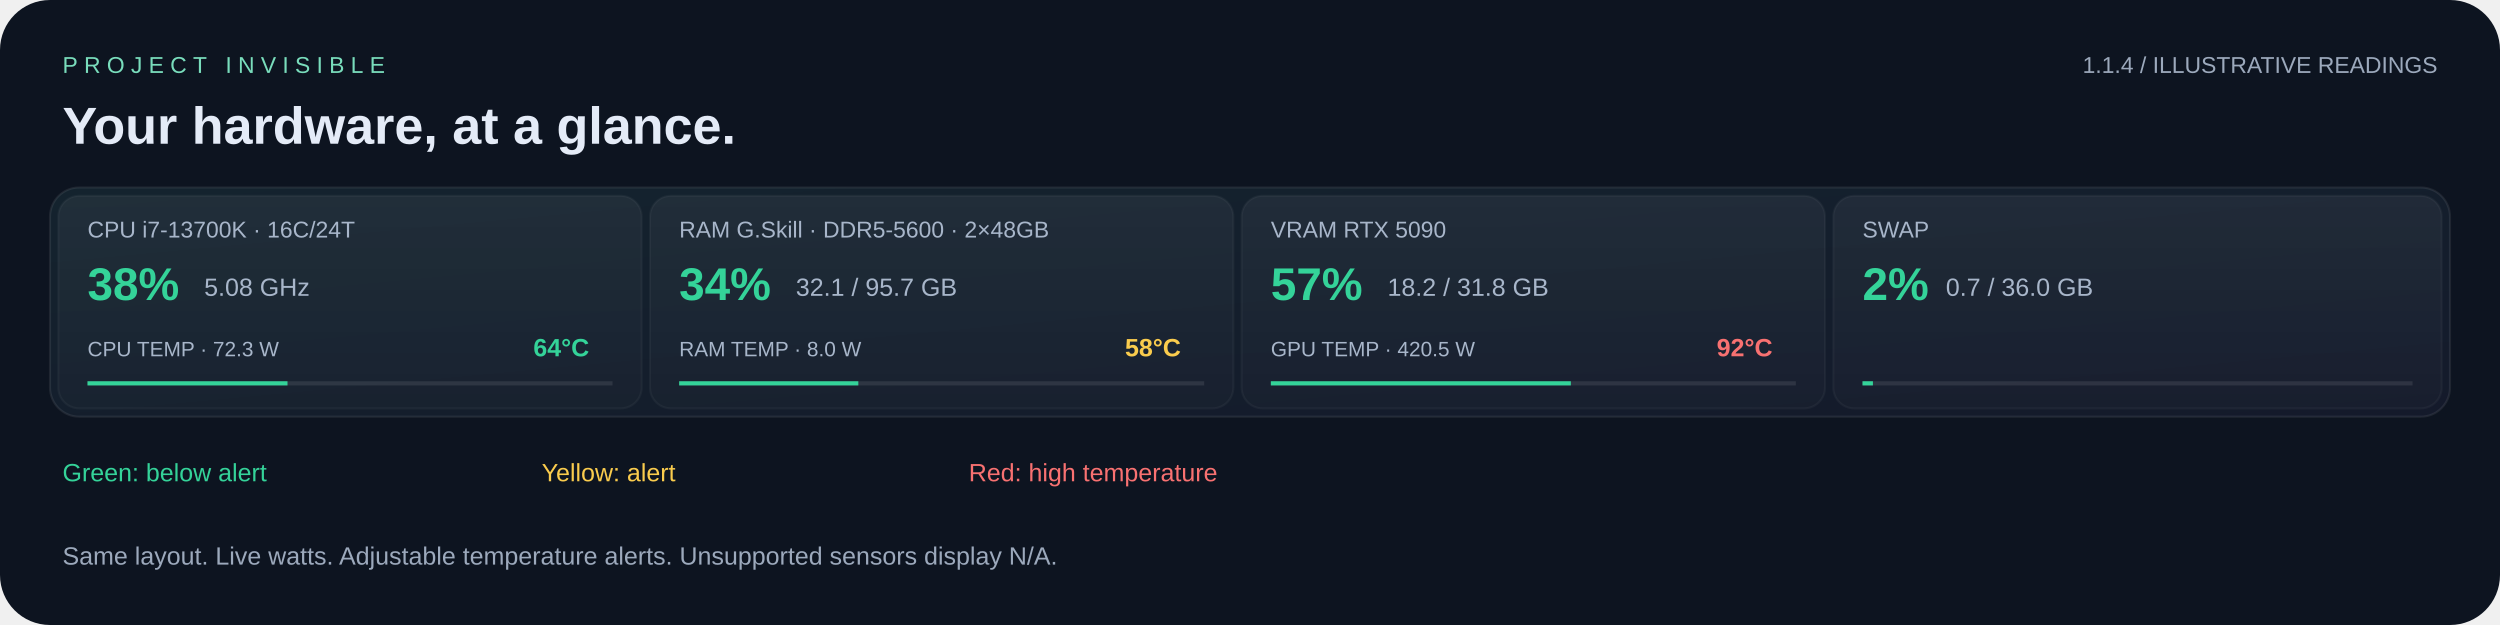
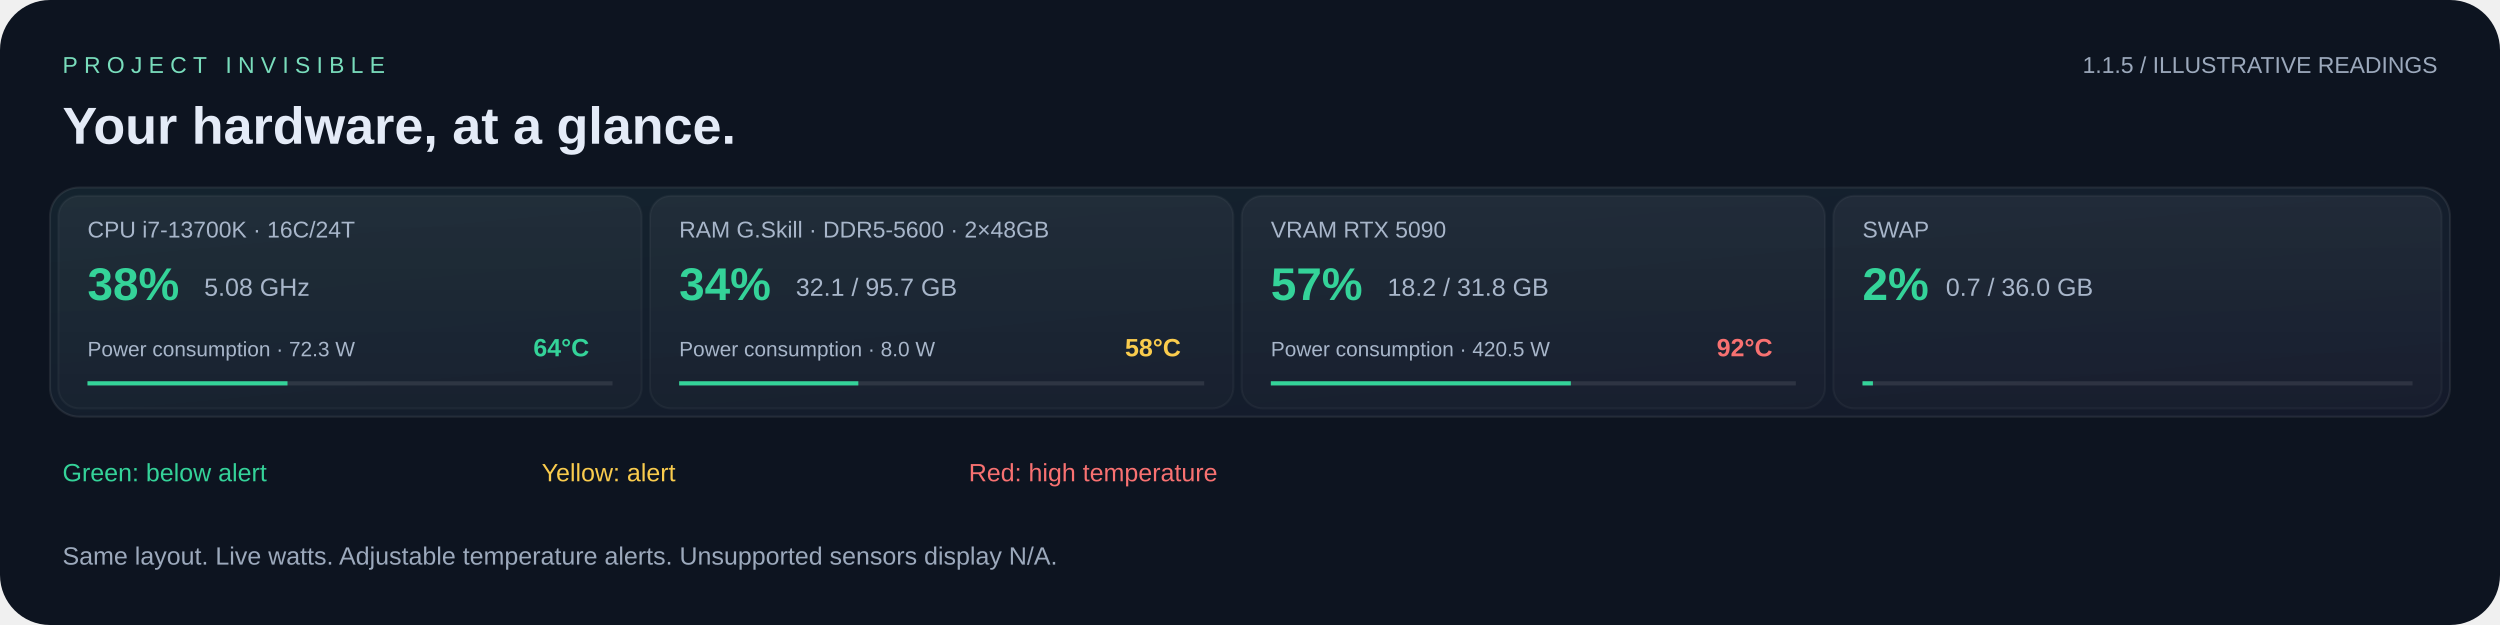
<svg xmlns="http://www.w3.org/2000/svg" width="1200" height="300" viewBox="0 0 1200 300" role="img" aria-labelledby="title desc">
  <defs>
    <linearGradient id="bg" x2="1" y2="1">
      <stop stop-color="#14232e" />
      <stop offset="1" stop-color="#141a2b" />
    </linearGradient>
    <linearGradient id="card" x2="0" y2="1">
      <stop stop-color="#ffffff" stop-opacity=".055" />
      <stop offset="1" stop-color="#ffffff" stop-opacity=".015" />
    </linearGradient>
  </defs>
  <rect width="1200" height="300" rx="24" fill="#0d1420" />
  <g font-family="Segoe UI,Arial,sans-serif" fill="#e4ebf7">
    <text x="30" y="35" fill="#79ddbc" font-size="11" letter-spacing="3">PROJECT INVISIBLE</text>
    <text x="30" y="69" font-size="25" font-weight="600">Your hardware, at a glance.</text>
-     <text x="1170" y="35" text-anchor="end" fill="#9ca9bc" font-size="11">1.1.4 / ILLUSTRATIVE READINGS</text>
+     <text x="1170" y="35" text-anchor="end" fill="#9ca9bc" font-size="11">1.1.5 / ILLUSTRATIVE READINGS</text>
    <rect x="24" y="90" width="1152" height="110" rx="14" fill="url(#bg)" stroke="#ffffff" stroke-opacity=".08" />
    <g fill="url(#card)" stroke="#ffffff" stroke-opacity=".04">
      <rect x="28" y="94" width="280" height="102" rx="10" />
      <rect x="312" y="94" width="280" height="102" rx="10" />
      <rect x="596" y="94" width="280" height="102" rx="10" />
      <rect x="880" y="94" width="292" height="102" rx="10" />
    </g>
    <g font-size="11" fill="#a8b6ca">
      <text x="42" y="114">CPU   i7-13700K · 16C/24T</text>
      <text x="326" y="114">RAM   G.Skill · DDR5-5600 · 2×48GB</text>
      <text x="610" y="114">VRAM   RTX 5090</text>
      <text x="894" y="114">SWAP</text>
    </g>
    <g fill="#34d399" font-size="22" font-weight="600">
      <text x="42" y="144">38%</text>
      <text x="326" y="144">34%</text>
      <text x="610" y="144">57%</text>
      <text x="894" y="144">2%</text>
    </g>
    <g font-size="12" fill="#a8b6ca">
      <text x="98" y="142">5.08 GHz</text>
      <text x="382" y="142">32.1 / 95.7 GB</text>
      <text x="666" y="142">18.2 / 31.8 GB</text>
      <text x="934" y="142">0.7 / 36.0 GB</text>
    </g>
    <g font-size="10" fill="#a8b6ca">
-       <text x="42" y="171">CPU TEMP · 72.3 W</text>
-       <text x="326" y="171">RAM TEMP · 8.0 W</text>
-       <text x="610" y="171">GPU TEMP · 420.5 W</text>
+       <text x="42" y="171">Power consumption · 72.3 W</text>
+       <text x="326" y="171">Power consumption · 8.0 W</text>
+       <text x="610" y="171">Power consumption · 420.5 W</text>
    </g>
    <g font-size="12" font-weight="600">
      <text x="256" y="171" fill="#34d399">64°C</text>
      <text x="540" y="171" fill="#facc4d">58°C</text>
      <text x="824" y="171" fill="#f87171">92°C</text>
    </g>
    <g stroke="#ffffff" stroke-opacity=".09" stroke-width="2">
      <path d="M42 184H294M326 184H578M610 184H862M894 184H1158" />
    </g>
    <g stroke="#34d399" stroke-width="2">
      <path d="M42 184H138M326 184H412M610 184H754M894 184H899" />
    </g>
    <g font-size="12">
      <text x="30" y="231" fill="#34d399">Green: below alert</text>
      <text x="260" y="231" fill="#facc4d">Yellow: alert</text>
      <text x="465" y="231" fill="#f87171">Red: high temperature</text>
    </g>
    <text x="30" y="271" fill="#9ca9bc" font-size="12">Same layout. Live watts. Adjustable temperature alerts. Unsupported sensors display N/A.</text>
  </g>
</svg>
